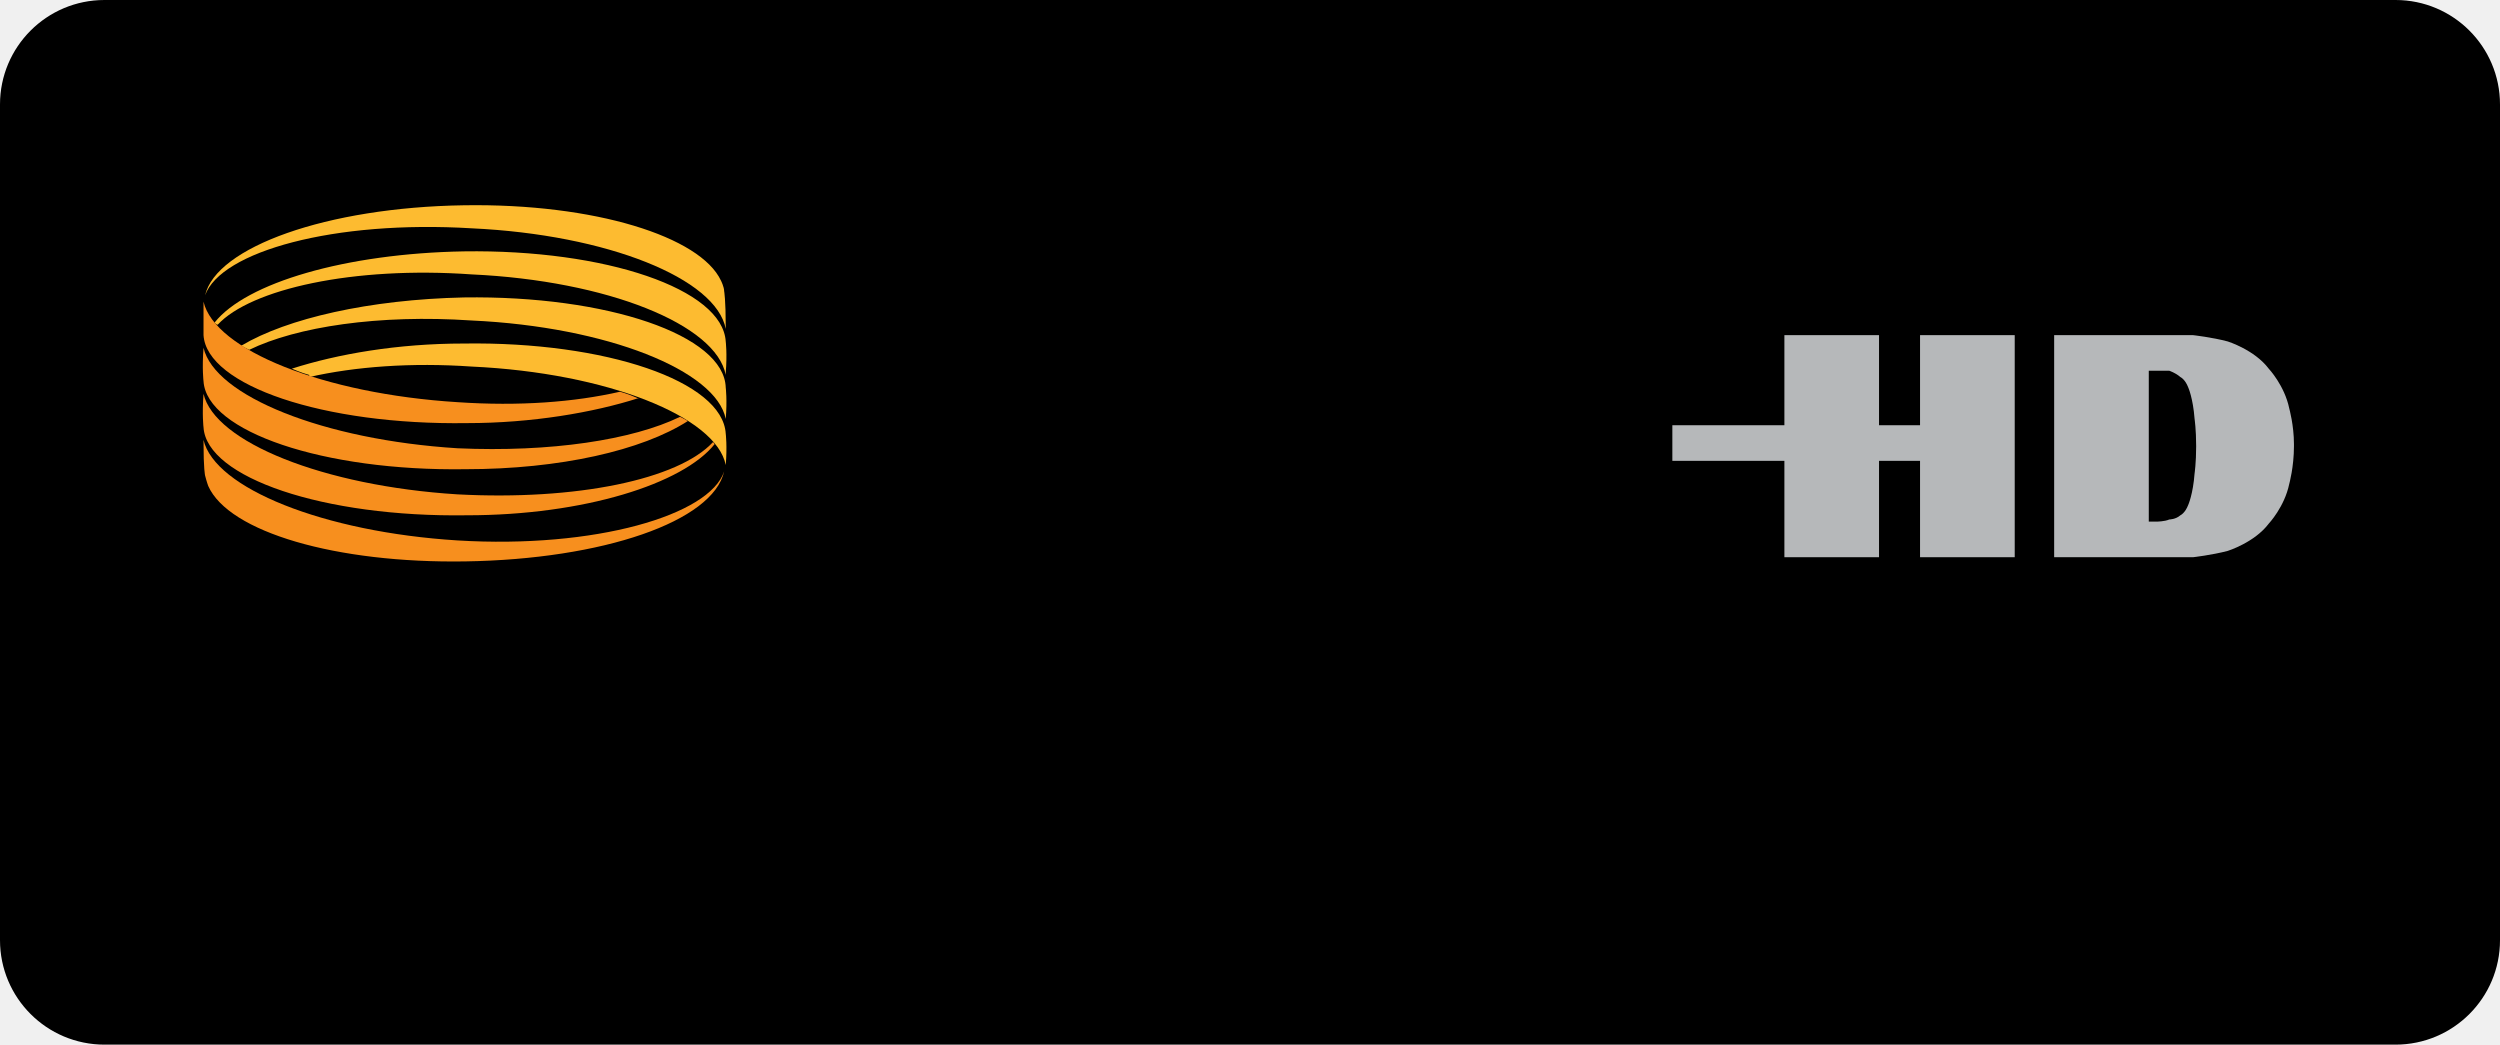
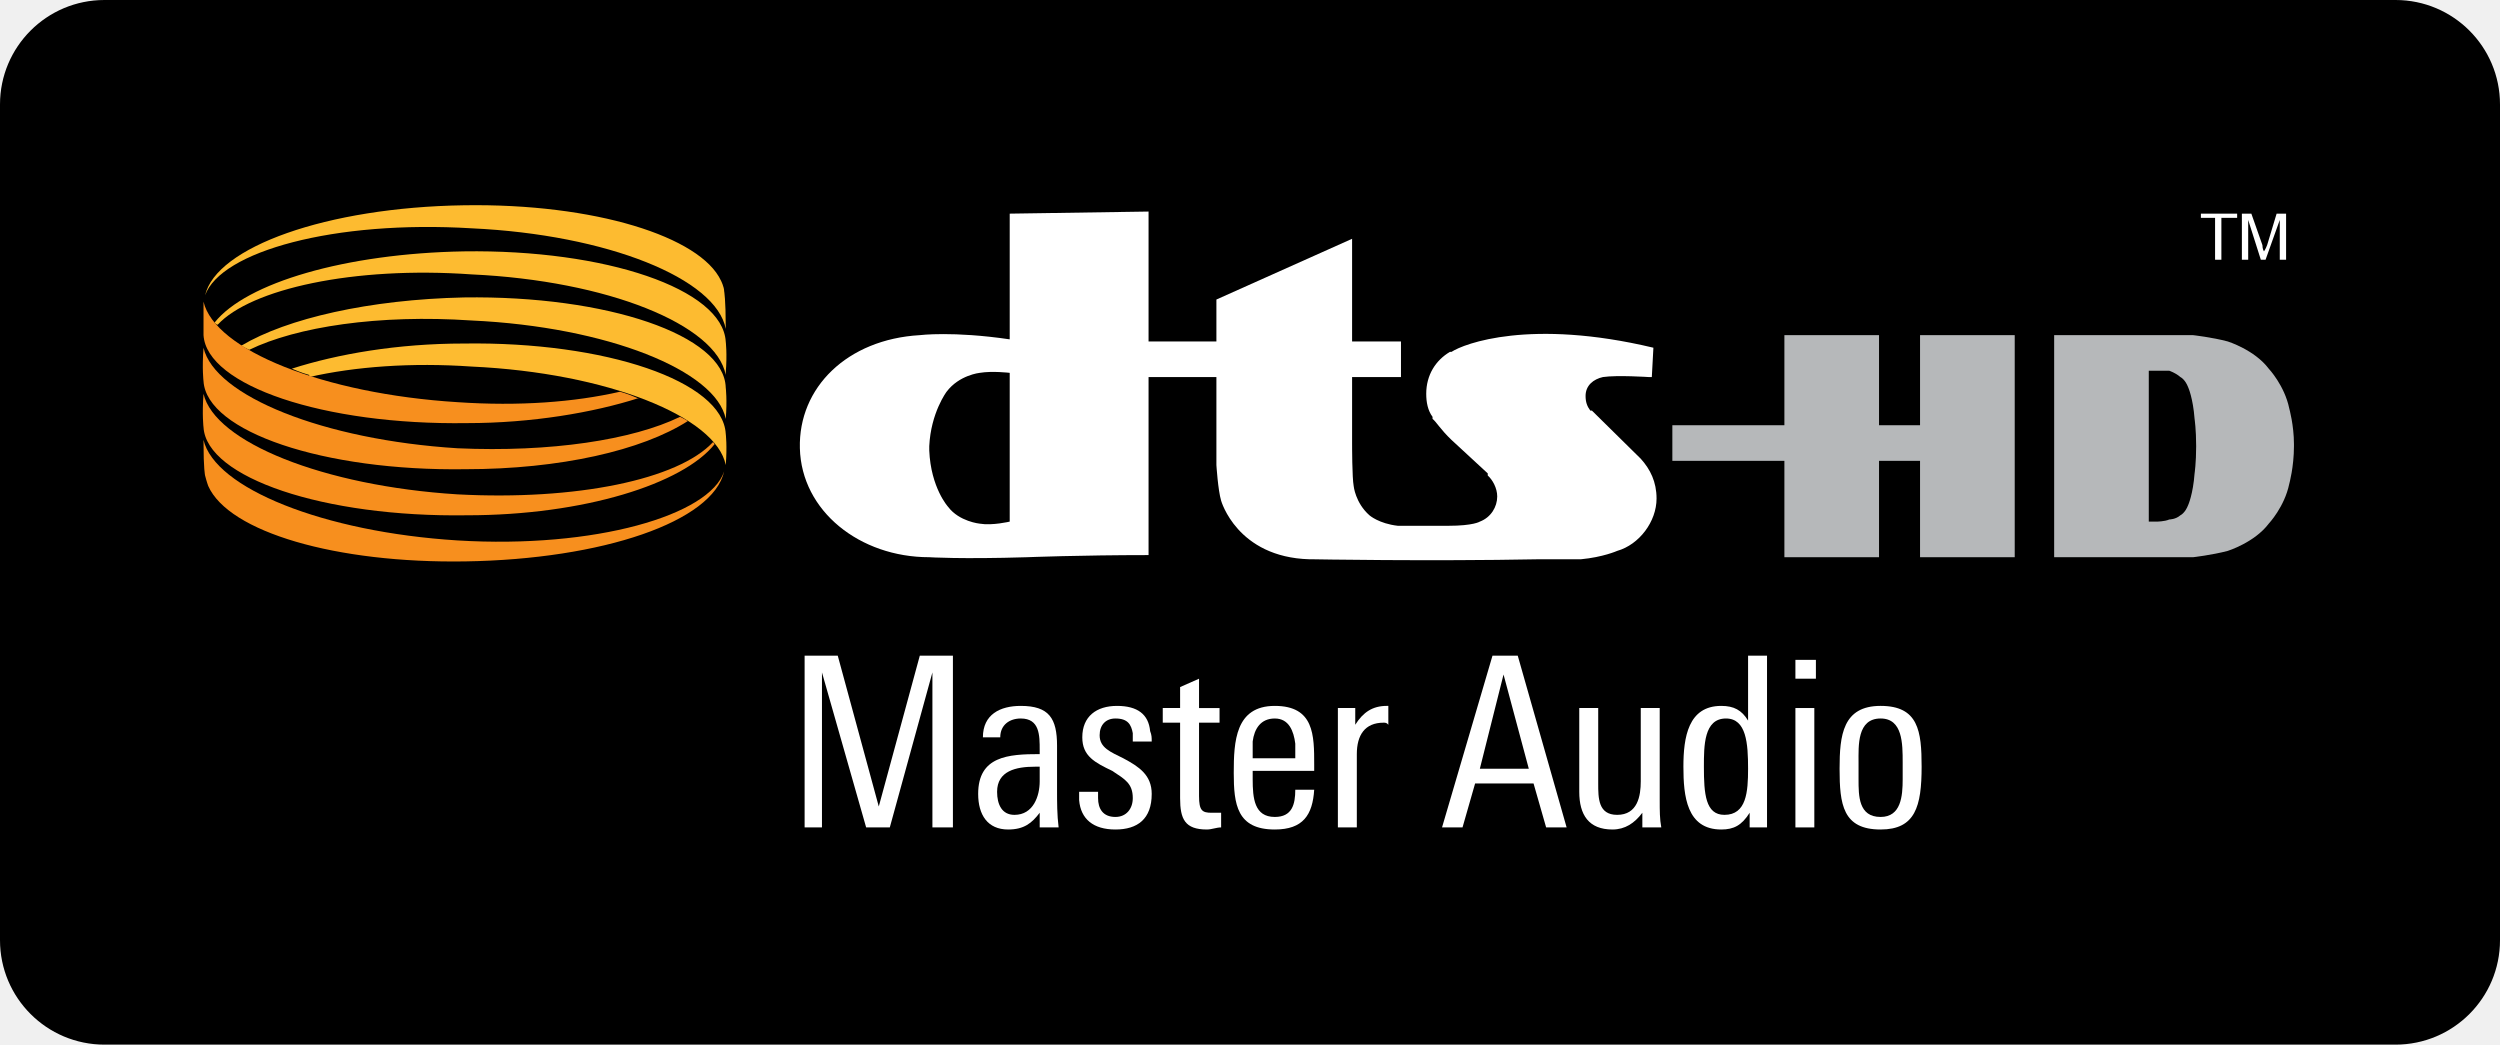
<svg xmlns="http://www.w3.org/2000/svg" viewBox="0 0 371.04 155.04" width="371.04" height="155.04" version="1.1">
  <rect x="0" y="0" width="371.04" height="155.04" rx="15.504" ry="15.504" fill="#000000" />
-   <g transform="translate(30.1015,30.4526)">
+   <g transform="translate(30.1015,30.4526)" enable-background="new -9.582 -9.933 330 114" fill="#FFFFFF">
    <defs>
</defs>
    <path d="M107.814,36.389c0.234,5.593,2.81,8.394,2.81,8.394  c1.641,2.18,4.685,2.484,4.685,2.484c1.872,0.316,4.447-0.305,4.447-0.305V24.884  c0,0-2.575-0.311-4.447,0c0,0-3.044,0.313-4.919,2.801c0,0-2.341,3.108-2.575,8.083V36.389   M140.363,51.931c-10.069,0-18.032,0.316-18.032,0.316c-9.832,0.305-14.517,0-14.517,0  c-10.304,0-18.967-6.844-19.201-16.169c-0.234-9.018,7.025-16.166,17.798-16.79  c0,0,4.916-0.621,13.345,0.624v-0.935V1.256l20.607-0.311v19.277h10.069V14.003l20.139-9.015  v15.234h7.254v5.285c-3.979,0-7.254,0-7.254,0v9.636c0,0.624,0,5.285,0.234,6.533  c0,0,0.234,2.484,2.338,4.348c0,0,1.406,1.242,4.213,1.559c0,0,0.938,0,2.578,0h4.922  c3.738,0,4.676-0.621,4.676-0.621c1.641-0.621,2.578-2.18,2.578-3.732  c0-1.248-0.703-2.49-1.406-3.111v-0.311l-5.385-4.975  c-1.635-1.553-2.338-2.798-2.807-3.108v-0.311c-0.703-0.932-0.938-2.177-0.938-3.419  c0-2.798,1.406-4.975,3.51-6.22h0.234c1.875-1.242,11.713-4.975,29.971-0.621l-0.234,4.354  h-0.469c0,0-4.676-0.311-6.785,0l0,0c-1.406,0.311-2.578,1.242-2.578,2.798  c0,0.932,0.234,1.553,0.703,2.177h0.234l7.254,7.148c1.406,1.556,2.344,3.425,2.344,5.909  c0,3.422-2.572,6.838-5.848,7.77c0,0-2.109,0.938-5.391,1.242c0,0-1.641,0-6.088,0h-0.234  c-16.389,0.316-33.486,0-33.486,0h-0.469c-10.767-0.305-13.11-8.701-13.11-8.701  c-0.466-1.553-0.7-5.285-0.7-5.285V25.508h-10.069V51.931z" />
    <path fill="#B6B8BA" d="M295.844,35.768c0-2.487-0.234-4.043-0.234-4.043  c-0.234-3.108-0.938-4.664-0.938-4.664c-0.469-1.242-1.172-1.553-1.172-1.553  c-0.703-0.624-1.641-0.935-1.641-0.935c-0.703,0-1.875,0-1.875,0h-1.172v22.389h1.172  c0,0,1.172,0,1.875-0.316c0,0,0.938,0,1.641-0.621c0,0,0.703-0.311,1.172-1.553  c0,0,0.703-1.553,0.938-4.664C295.61,39.808,295.844,38.255,295.844,35.768L295.844,35.768   M310.358,35.768c0,3.108-0.697,5.593-0.697,5.593c-0.703,3.422-3.047,5.906-3.047,5.906  c-2.109,2.801-6.088,4.043-6.088,4.043c-2.344,0.621-5.15,0.938-5.15,0.938  c-2.109,0-4.922,0-4.922,0h-15.686V19.288h15.686c0,0,2.812,0,4.922,0  c0,0,2.807,0.311,5.15,0.935c0,0,3.979,1.242,6.088,4.04c0,0,2.344,2.487,3.047,5.906  c0,0,0.697,2.49,0.697,5.285V35.768z" />
    <polyline fill="#B6B8BA" points="254.864,52.247 268.915,52.247 268.915,19.288 254.864,19.288   254.864,32.659 248.776,32.659 248.776,19.288 234.731,19.288 234.731,32.659 218.102,32.659   218.102,37.944 234.731,37.944 234.731,52.247 248.776,52.247 248.776,37.944 254.864,37.944   254.864,52.247 " />
    <path fill="#FDBB30" d="M2.21,17.735c4.916-5.285,20.136-8.707,37.699-7.462  c20.136,0.932,36.293,7.462,37.699,14.924v-0.313c0.234-2.798,0-4.661,0-4.661  c-0.469-7.772-17.798-13.682-38.871-13.368C21.177,7.165,6.426,11.516,1.742,17.425  C1.742,17.425,1.976,17.735,2.21,17.735L2.21,17.735" />
    <path fill="#FDBB30" d="M6.892,21.465c7.025-3.419,19.201-5.285,33.018-4.351  c20.136,0.932,36.293,7.459,37.699,14.61l0,0c0.234-2.798,0-4.664,0-4.664  c-0.234-7.772-17.563-13.679-38.871-13.368C24.69,14.003,12.514,16.801,5.723,20.844  C5.723,20.844,6.192,21.154,6.892,21.465L6.892,21.465" />
    <path fill="#FDBB30" d="M15.79,25.508c6.791-1.556,15.223-2.177,24.12-1.556  c20.136,0.932,36.293,7.462,37.699,14.613l0,0c0.234-2.798,0-4.664,0-4.664  c-0.469-7.772-17.798-13.679-38.871-13.368c-9.835,0-18.732,1.553-25.523,3.729  c0,0,1.406,0.621,2.575,0.935V25.508" />
    <path fill="#FDBB30" d="M0.335,13.382C1.976,6.23,18.368,0.324,38.738,0.014  C58.173-0.297,73.862,4.678,76.906,11.205c0,0,0.469,0.935,0.469,1.556  c0,0,0.234,1.242,0.234,5.285v0.311C76.203,10.895,60.045,4.367,39.91,3.433  C19.537,2.19,2.679,6.854,0.335,13.382L0.335,13.382" />
    <path fill="#F78F1E" d="M75.968,35.454c-4.682,5.906-19.433,10.57-36.762,10.57  C17.899,46.341,0.57,40.429,0.104,32.97c0,0-0.234-1.866,0-4.975l0,0  c1.638,7.148,17.795,13.682,37.699,14.924c17.561,0.932,32.78-2.18,37.931-7.775  L75.968,35.454L75.968,35.454" />
    <path fill="#F78F1E" d="M71.99,32.035c-6.791,4.354-18.967,7.151-33.018,7.151  C17.899,39.497,0.57,33.591,0.104,26.129c0,0-0.234-1.866,0-4.975l0,0  c1.638,7.151,17.795,13.679,37.699,14.924c13.813,0.621,25.989-1.245,33.015-4.664  C70.818,31.414,71.521,31.725,71.99,32.035L71.99,32.035" />
    <path fill="#F78F1E" d="M64.73,28.616c-6.791,2.177-15.923,3.729-25.523,3.729  C17.899,32.659,0.57,26.75,0.104,19.288c0,0,0-1.863,0-4.975l0,0  c1.638,7.151,17.795,13.682,37.699,14.924c9.132,0.621,17.326,0,24.117-1.553  c0,0,1.169,0.311,2.575,0.932H64.73" />
    <path fill="#F78F1E" d="M77.375,39.497c-1.641,7.465-18.029,13.055-38.402,13.371  C19.771,53.173,3.848,48.515,0.804,41.677c0,0-0.234-0.621-0.469-1.559  c0,0-0.231-0.932-0.231-4.975v-0.311c1.638,7.148,17.795,13.682,37.699,14.924  C58.173,50.999,75.268,46.024,77.375,39.497L77.375,39.497" />
    <polyline points="108.283,92.349 108.283,69.345 101.96,92.349 98.448,92.349 91.891,69.345   91.891,92.349 89.316,92.349 89.316,66.86 94.235,66.86 100.323,89.243 106.411,66.86   111.327,66.86 111.327,92.349 108.283,92.349 " />
    <path d="M124.206,83.337h-0.703c-2.81,0-5.619,0.621-5.619,3.727  c0,1.863,0.703,3.422,2.575,3.422c2.81,0,3.747-2.801,3.747-4.975V83.337 M124.206,92.349  v-2.174c-1.172,1.553-2.341,2.484-4.685,2.484c-3.044,0-4.447-2.174-4.447-5.285  c0-5.596,4.447-5.906,9.132-5.906V80.847c0-2.174,0-4.664-2.81-4.664  c-1.641,0-3.044,0.932-3.044,2.795l0,0h-2.575c0-3.416,2.575-4.664,5.619-4.664  c4.216,0,5.385,1.869,5.385,5.912v6.527c0,1.869,0,3.732,0.234,5.596H124.206z" />
    <path d="M135.444,92.659c-3.278,0-5.15-1.553-5.385-4.354c0-0.305,0-0.932,0-1.242h2.81  c0,0.311,0,0.621,0,0.938c0,1.547,0.703,2.795,2.575,2.795c1.641,0,2.578-1.248,2.578-2.795  c0-2.18-1.172-2.801-3.047-4.043c-2.575-1.242-4.447-2.18-4.447-4.98  c0-3.105,2.106-4.664,5.15-4.664s4.685,1.248,4.919,3.738  c0.234,0.621,0.234,0.926,0.234,1.547h-2.81c0-0.621,0-0.926,0-1.242  c-0.234-1.242-0.703-2.174-2.578-2.174c-1.403,0-2.341,0.932-2.341,2.49  c0,1.863,1.641,2.484,3.513,3.416c2.341,1.248,4.216,2.49,4.216,5.285  C140.832,91.106,138.722,92.659,135.444,92.659" />
    <path d="M149.026,92.659c-3.278,0-3.981-1.553-3.981-4.658V76.804h-2.575v-2.174h2.575v-3.111  l2.81-1.242v4.354h3.044v2.174h-3.044V87.685c0,2.18,0.469,2.49,1.875,2.49  c0.469,0,0.938,0,1.403,0v2.174C150.432,92.349,149.729,92.659,149.026,92.659" />
    <path d="M162.139,79.915c-0.234-1.863-0.938-3.732-3.041-3.732  c-2.109,0-3.047,1.553-3.281,3.416c0,0.938,0,1.559,0,2.49h6.322  C162.139,81.157,162.139,80.536,162.139,79.915 M155.817,83.958v1.242  c0,2.801,0.234,5.596,3.281,5.596c2.572,0,3.041-1.869,3.041-4.043h2.807  c-0.234,3.732-1.641,5.906-5.848,5.906c-5.622,0-6.091-3.732-6.091-8.396  s0.234-9.949,6.091-9.949c5.848,0,5.848,4.359,5.848,8.707v0.938H155.817z" />
    <path d="M175.252,76.804c-2.807,0-3.979,1.869-3.979,4.664v10.881h-2.812V78.052  c0-0.938,0-2.49,0-3.422h2.578v2.484c1.172-1.863,2.572-2.801,4.682-2.801h0.229v2.801  C175.721,76.804,175.487,76.804,175.252,76.804" />
    <path d="M193.047,69.655l-3.516,13.986h7.266L193.047,69.655 M199.37,92.349l-1.869-6.527  h-8.672l-1.869,6.527h-3.041l7.488-25.488h3.75l7.254,25.488H199.37z" />
    <path d="M213.649,92.349v-2.174c-1.166,1.553-2.572,2.484-4.441,2.484  c-3.516,0-4.922-2.174-4.922-5.596V74.63h2.812v11.191c0,2.18,0,4.664,2.812,4.664  c3.041,0,3.504-2.801,3.504-4.975V74.63h2.812v13.676c0,1.559,0,2.801,0.234,4.043H213.649" />
    <path d="M226.059,76.183c-3.275,0-3.275,4.043-3.275,7.154c0,4.037,0.234,7.148,3.047,7.148  c3.275,0,3.51-3.422,3.51-6.844C229.34,79.915,229.106,76.183,226.059,76.183   M229.575,92.349v-2.174c-1.172,1.863-2.344,2.484-4.213,2.484  c-5.15,0-5.619-4.975-5.619-9.322c0-4.359,0.703-9.023,5.619-9.023  c1.869,0,3.041,0.627,3.979,2.18v-9.633h2.812v22.066c0,0.938,0,2.49,0,3.422H229.575z" />
    <path d="M236.366,74.63h2.807v17.719h-2.807V74.63 M236.366,67.481h3.041v2.795h-3.041V67.481  z" />
    <path d="M252.286,82.716c0-2.801,0-6.533-3.275-6.533c-3.51,0-3.275,4.043-3.275,6.533v2.484  c0,2.484,0,5.596,3.275,5.596c3.041,0,3.275-3.111,3.275-5.596V82.716 M249.01,92.659  c-5.619,0-6.088-3.732-6.088-9.018c0-4.969,0.469-9.328,6.088-9.328  s6.088,3.738,6.088,9.023C255.098,89.243,254.161,92.659,249.01,92.659" />
    <polyline points="298.651,8.097 298.651,1.88 296.547,1.88 296.547,1.256 301.926,1.256   301.926,1.88 299.588,1.88 299.588,8.097 298.651,8.097 " />
    <path d="M302.629,8.097v-6.841h1.406l1.641,4.664c0,0.621,0.234,0.935,0.234,0.935  s0.234-0.313,0.469-0.935l1.406-4.664h1.406v6.841h-0.938V2.19l-2.109,5.906h-0.703l-1.875-5.906  v5.906H302.629" />
  </g>
</svg>
